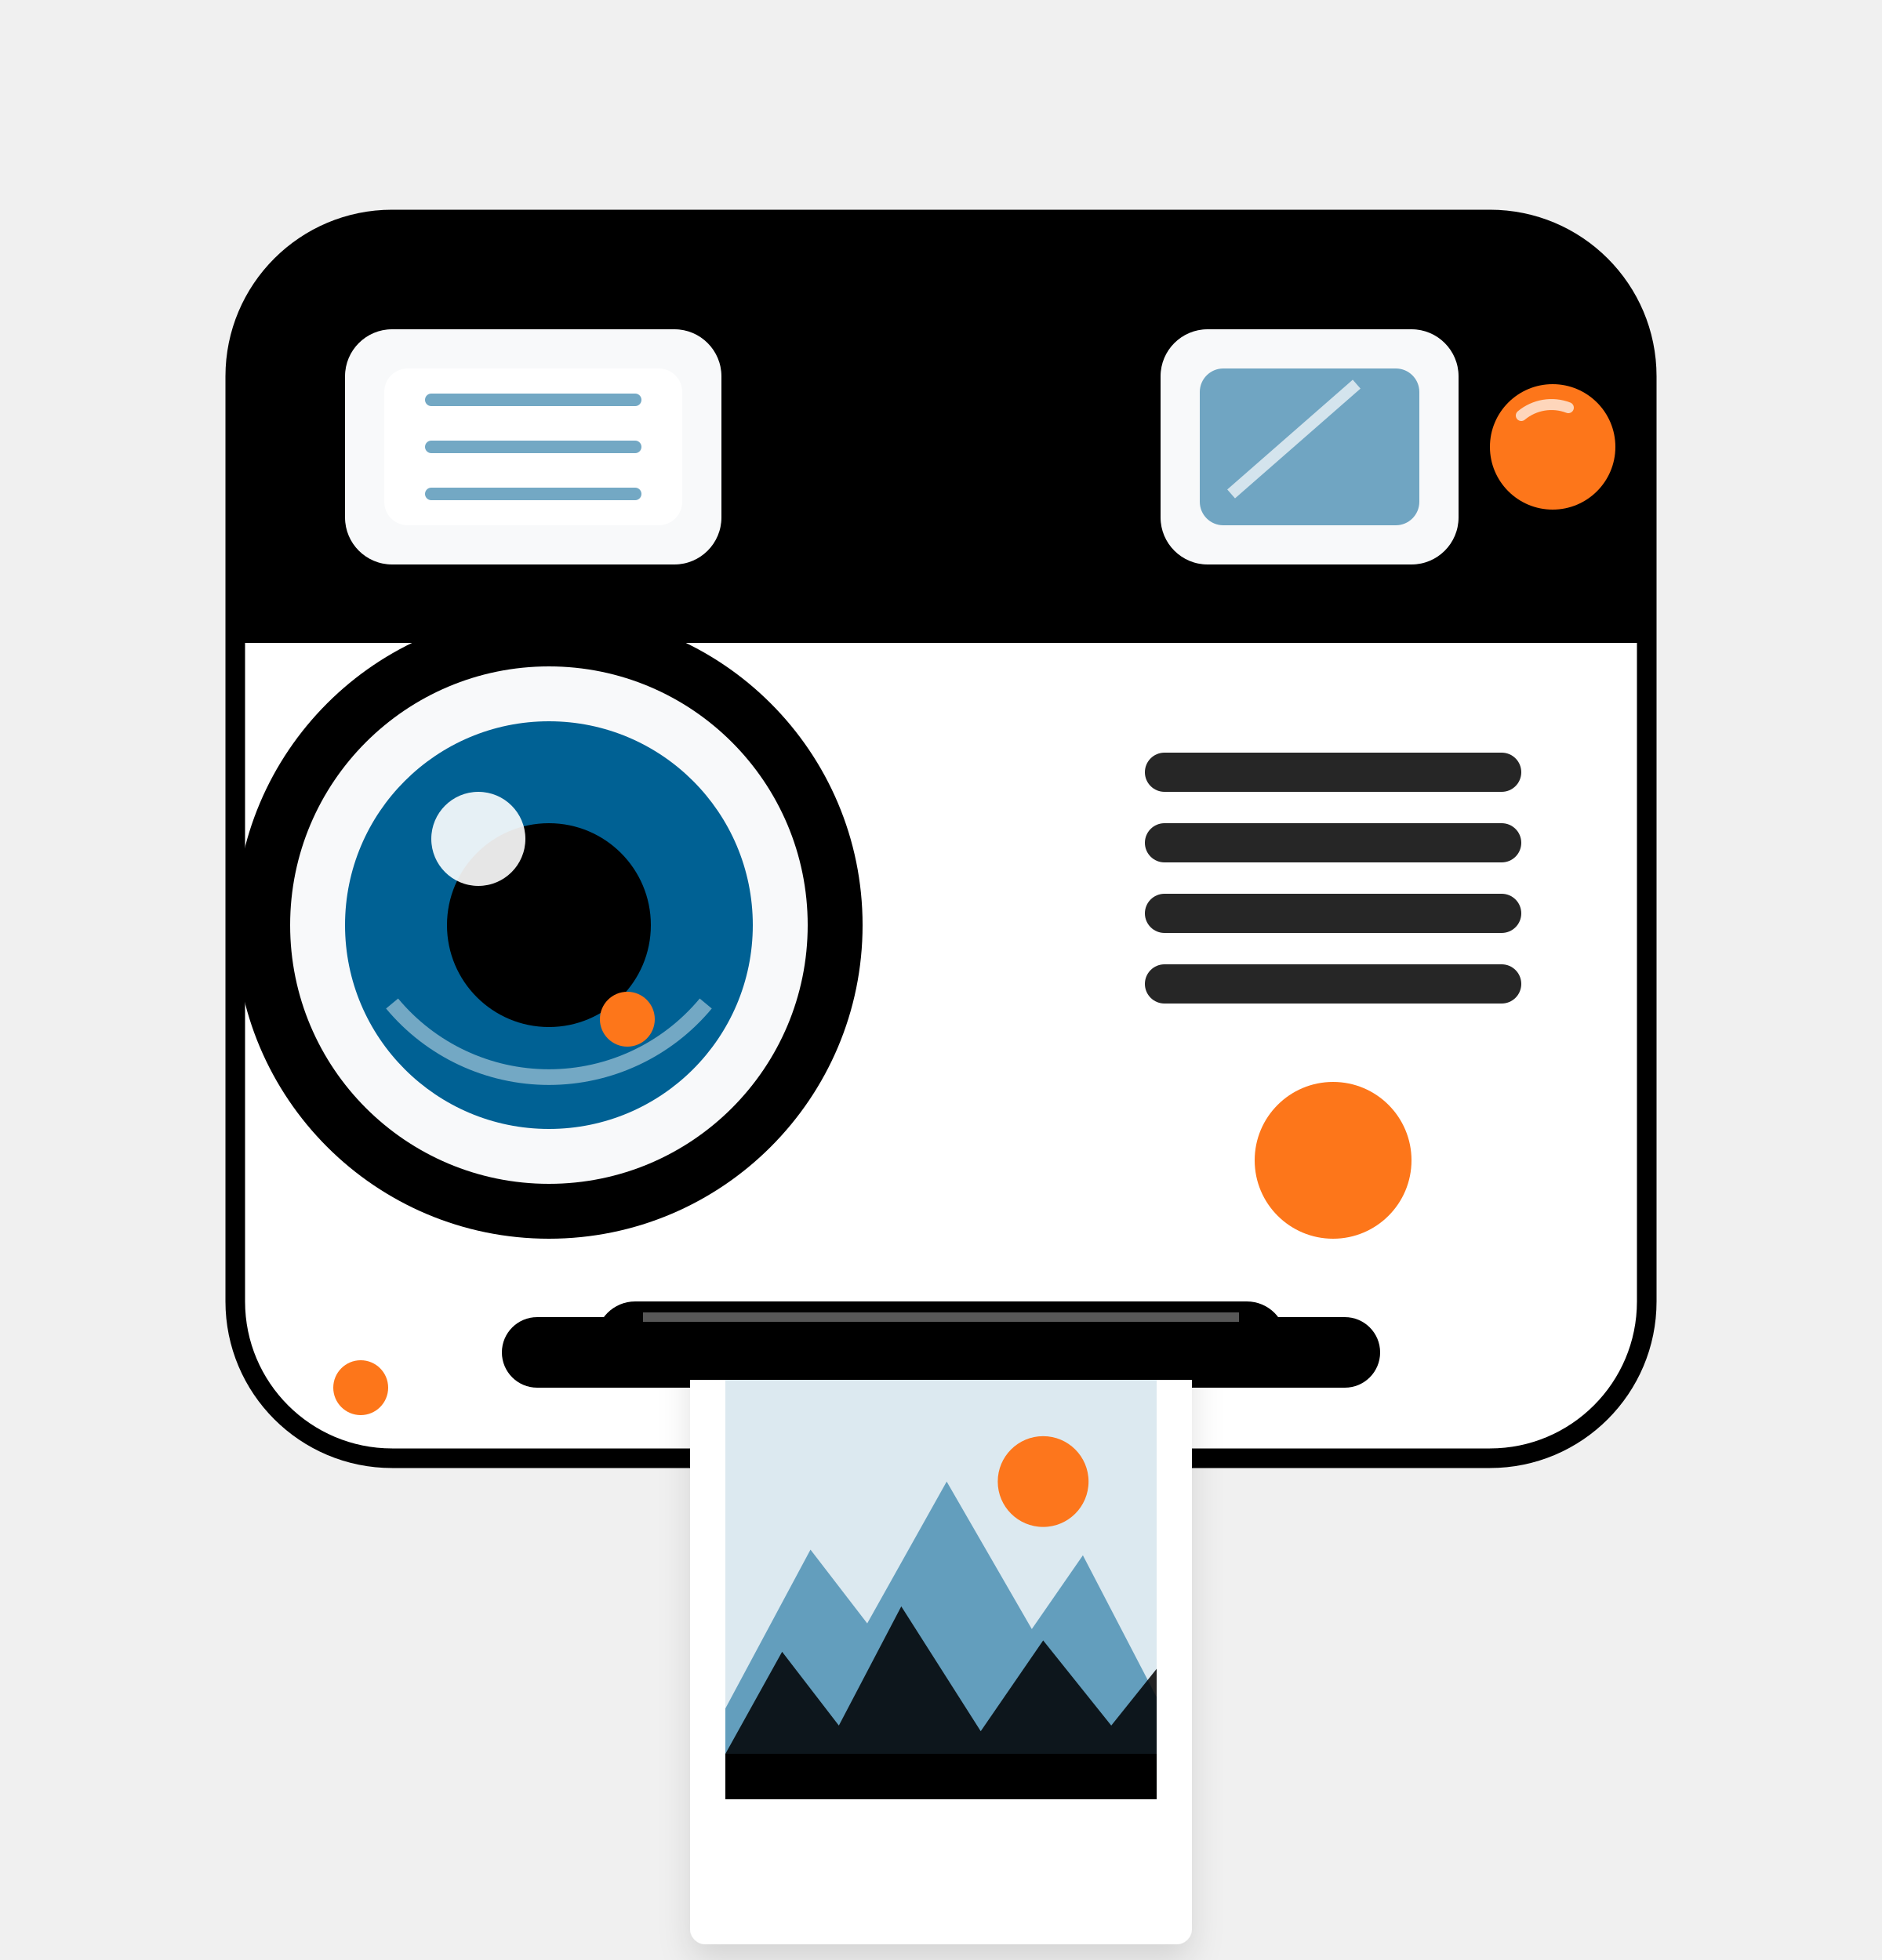
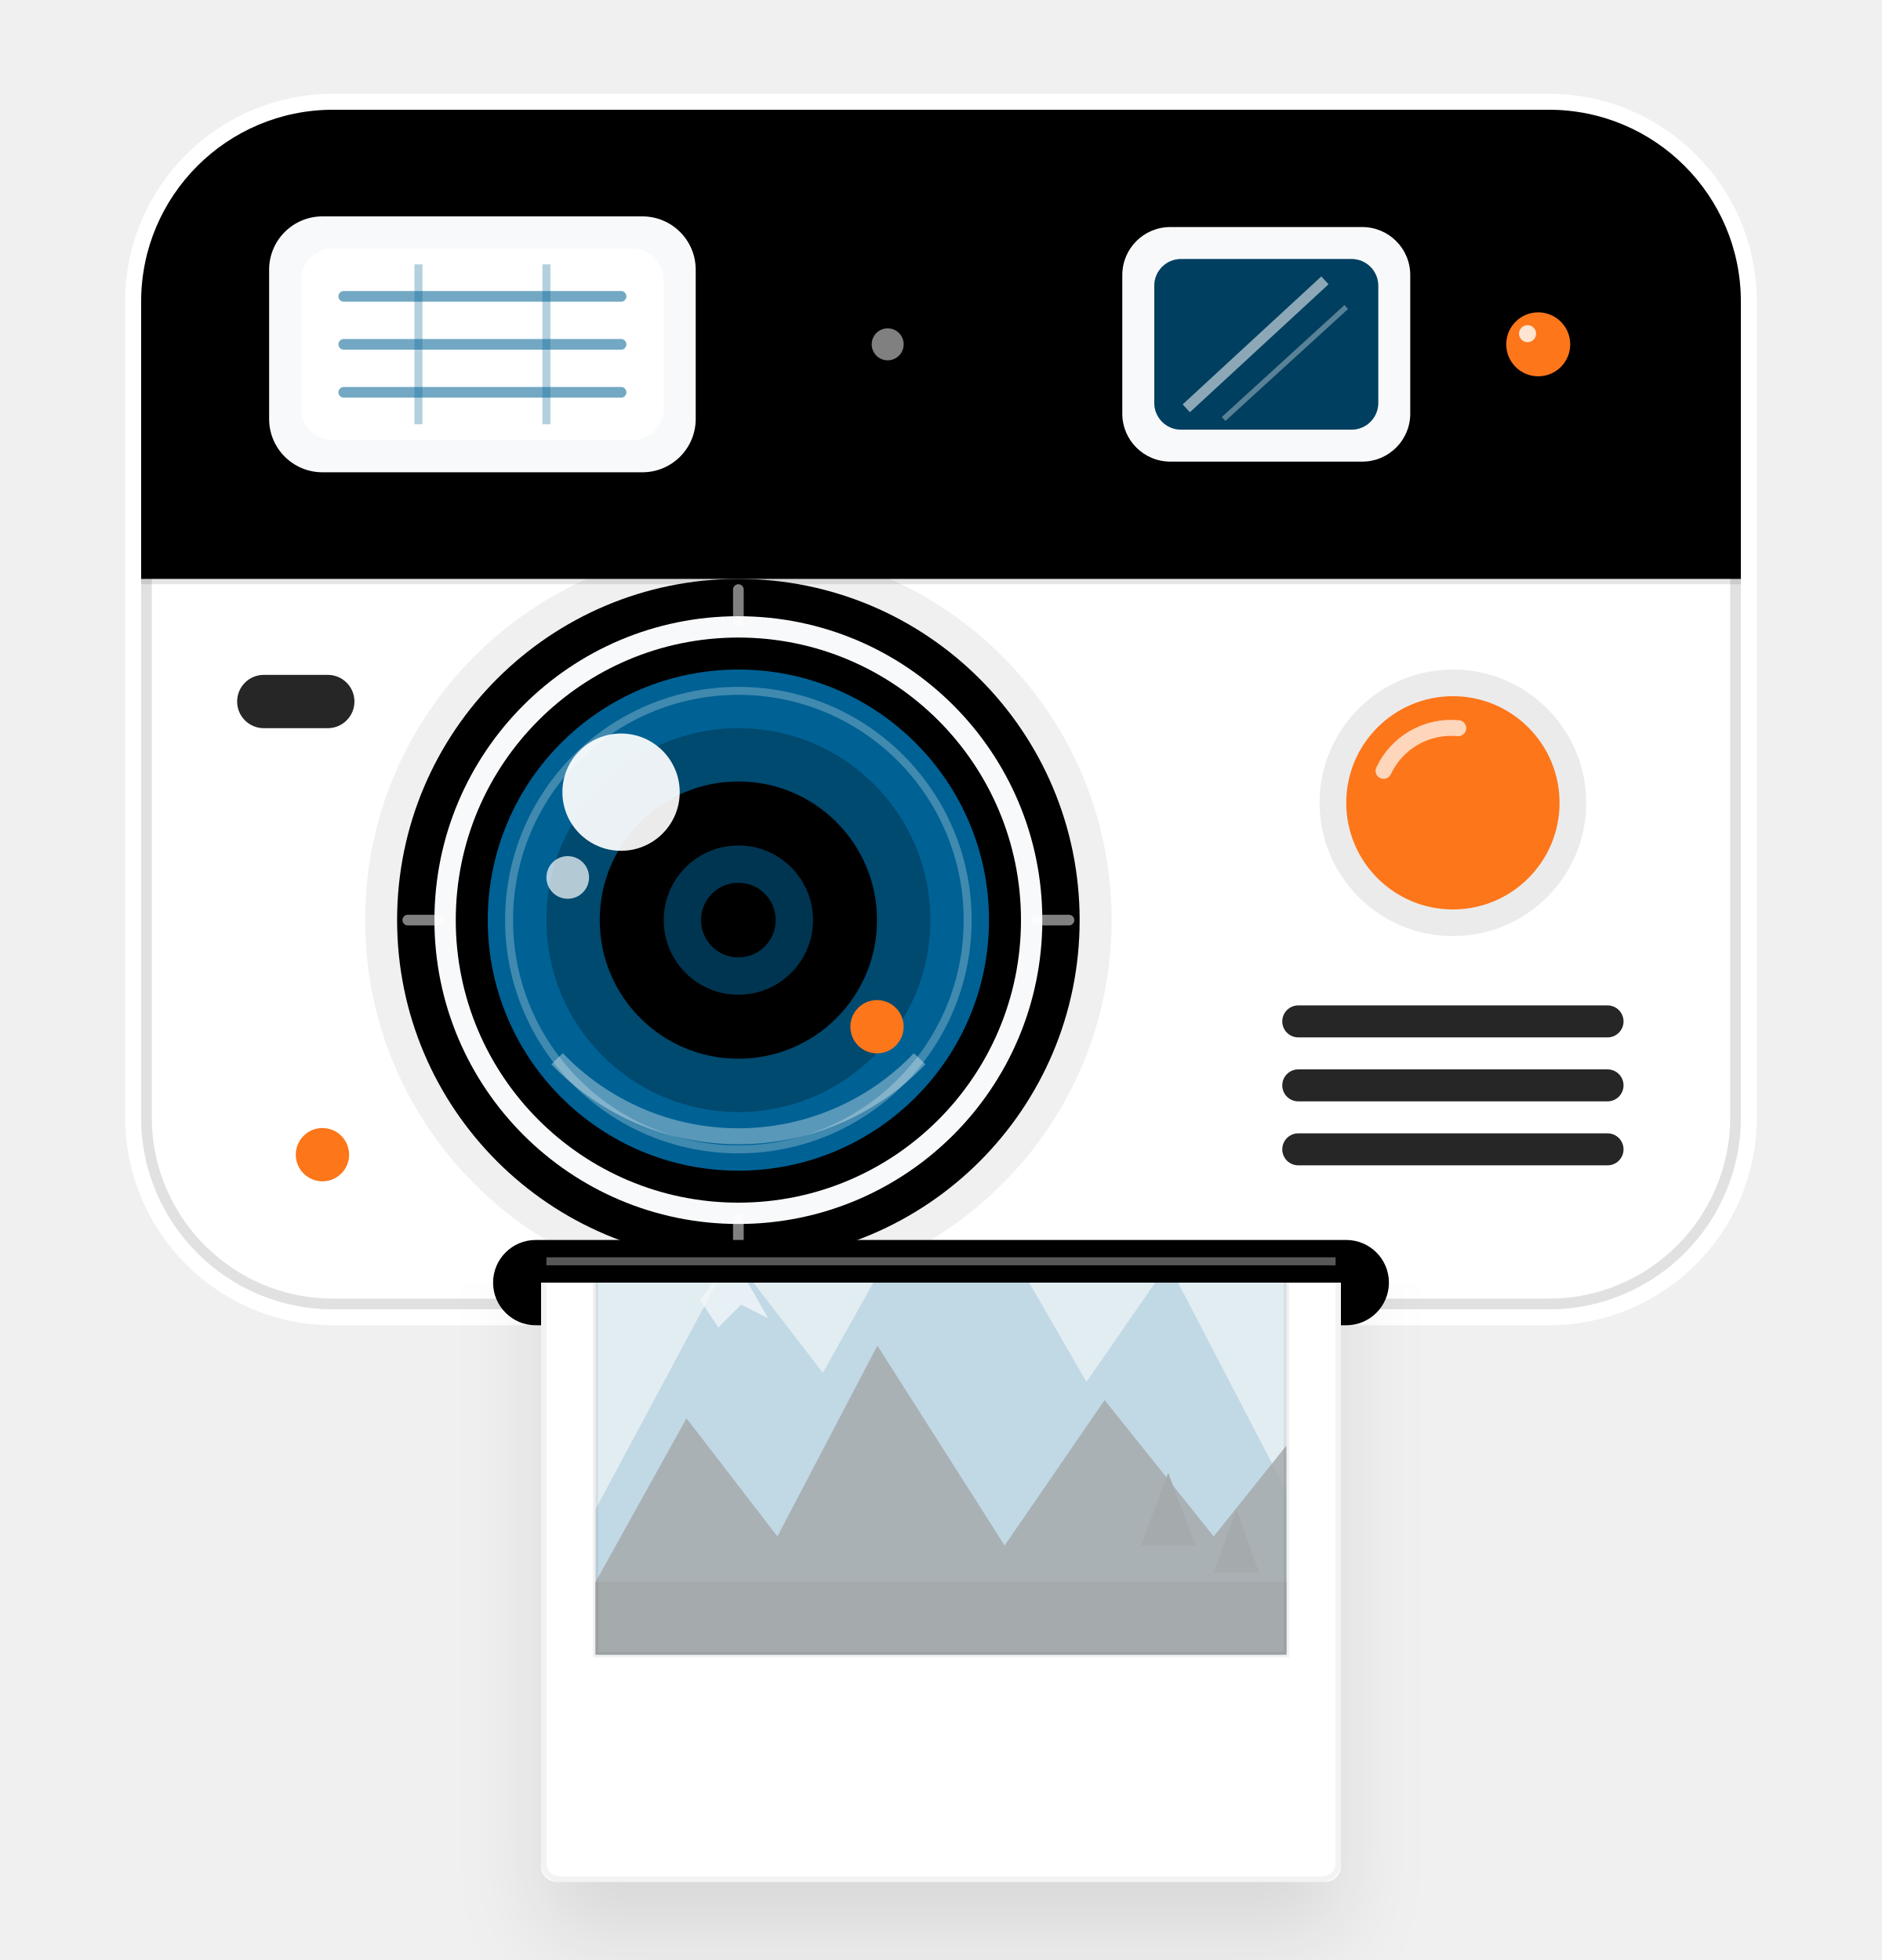
<svg xmlns="http://www.w3.org/2000/svg" viewBox="0 0 240 250">
  <defs>
-     <filter id="cam-sombra-foto" x="-15%" y="-12%" width="130%" height="126%">
-       <feDropShadow dx="0" dy="2" stdDeviation="2" flood-color="#000000" flood-opacity=".12" />
+     <filter id="cam-papel" x="-30%" y="-25%" width="160%" height="175%" color-interpolation-filters="sRGB">
+       <feDropShadow dx="0" dy="0.5" stdDeviation="0.5" flood-color="#000000" flood-opacity=".06" result="cam-s1" />
+       <feDropShadow in="cam-s1" dx="0" dy="3" stdDeviation="3" flood-color="#000000" flood-opacity=".08" result="cam-s2" />
+       <feDropShadow in="cam-s2" dx="0" dy="10" stdDeviation="8" flood-color="#000000" flood-opacity=".1" />
    </filter>
-   </defs>
-   <g id="cam-corpo">
-     <path d="M50 28H190A20 20 0 0 1 210 48V166A20 20 0 0 1 190 186H50A20 20 0 0 1 30 166V48A20 20 0 0 1 50 28Z" fill="#FFFFFF" />
-     <path d="M50 28H190A20 20 0 0 1 210 48V82H30V48A20 20 0 0 1 50 28Z" fill="#000000" />
-     <path d="M50 28H190A20 20 0 0 1 210 48V166A20 20 0 0 1 190 186H50A20 20 0 0 1 30 166V48A20 20 0 0 1 50 28Z" fill="none" stroke="#000000" stroke-width="2.5" />
-     <g id="cam-flash">
-       <rect x="44" y="42" width="48" height="30" rx="6" fill="#F8F9FA" />
-       <rect x="49" y="47" width="38" height="20" rx="3" fill="#FFFFFF" />
-       <path d="M55 51H81M55 57H81M55 63H81" fill="none" stroke="#006194" stroke-opacity=".55" stroke-width="1.6" stroke-linecap="round" />
-     </g>
-     <g id="cam-visor">
-       <rect x="148" y="42" width="38" height="30" rx="6" fill="#F8F9FA" />
-       <rect x="153" y="47" width="28" height="20" rx="3" fill="#006194" fill-opacity=".55" />
-       <path d="M157 63L173 49" fill="none" stroke="#FFFFFF" stroke-width="1.5" opacity=".7" />
-     </g>
-     <g id="cam-botao">
-       <circle cx="198" cy="57" r="8" fill="#FD761A" />
-       <path d="M194 53a6 6 0 0 1 6-1" fill="none" stroke="#FFFFFF" stroke-width="1.4" stroke-linecap="round" opacity=".7" />
-     </g>
-     <g id="cam-lente">
-       <circle cx="70" cy="118" r="40" fill="#000000" />
-       <circle cx="70" cy="118" r="33" fill="#F8F9FA" />
-       <circle cx="70" cy="118" r="26" fill="#006194" />
-       <circle cx="70" cy="118" r="13" fill="#000000" />
-       <circle cx="61" cy="107" r="6" fill="#FFFFFF" opacity=".9" />
-       <path d="M50 128A26 26 0 0 0 90 128" fill="none" stroke="#FFFFFF" stroke-width="2" opacity=".45" />
-       <circle cx="80" cy="130" r="3.5" fill="#FD761A" />
-     </g>
-     <g fill="#000000" opacity=".85">
-       <rect x="146" y="96" width="48" height="5" rx="2.5" />
-       <rect x="146" y="105" width="48" height="5" rx="2.5" />
-       <rect x="146" y="114" width="48" height="5" rx="2.5" />
-       <rect x="146" y="123" width="48" height="5" rx="2.5" />
-     </g>
-     <circle cx="170" cy="148" r="10" fill="#FD761A" />
-     <circle cx="46" cy="177" r="3.5" fill="#FD761A" />
-     <rect x="64" y="168" width="112" height="9" rx="4.5" fill="#000000" />
-   </g>
-   <g id="cam-foto" filter="url(#cam-sombra-foto)">
-     <rect x="88" y="170" width="64" height="78" rx="2" fill="#FFFFFF" />
-     <g transform="translate(92.5 174.5) scale(.7237)">
+     <clipPath id="cam-clip-fenda">
+       <rect x="-40" y="220" width="380" height="600" />
+     </clipPath>
+     <g id="cam-cena-montanha">
      <rect width="76" height="76" fill="#006194" fill-opacity=".14" />
-       <circle cx="56" cy="20" r="8" fill="#FD761A" />
+       <circle cx="58" cy="17" r="7" fill="#FD761A" />
+       <path d="M6 19a3.5 3.5 0 0 1 3.5-3.5a4.5 4.5 0 0 1 8.5-1a3 3 0 0 1 4 3a2.5 2.5 0 0 1-2.5 3H9a3 3 0 0 1-3-1.5z" fill="#FFFFFF" opacity=".85" />
      <path d="M0 60L15 32L25 45L39 20L54 46L63 33L76 58V76H0Z" fill="#006194" fill-opacity=".55" />
+       <path d="M39 20L44 28L40.5 26.5L37 30L35 26Z" fill="#FFFFFF" opacity=".9" />
+       <path d="M15 32L19 39L16 37.5L13.5 40L11.5 37Z" fill="#FFFFFF" opacity=".8" />
      <path d="M0 76V68L10 50L20 63L31 42L45 64L56 48L68 63L76 53V76Z" fill="#000000" fill-opacity=".85" />
      <rect y="68" width="76" height="8" fill="#000000" />
+       <path d="M60 64L63 56L66 64Z" fill="#000000" />
+       <path d="M68 67L70.5 60L73 67Z" fill="#000000" />
+     </g>
+   </defs>
+   <g transform="translate(18 14) scale(.68)">
+     <g id="cam-corpo">
+       <rect x="-1.5" y="-1.5" width="303" height="228" rx="37.5" fill="none" stroke="#FFFFFF" stroke-width="3" />
+       <rect width="300" height="225" rx="36" fill="#FFFFFF" />
+       <path d="M36 0H264A36 36 0 0 1 300 36V88H0V36A36 36 0 0 1 36 0Z" fill="#000000" />
+       <rect x="1" y="1" width="298" height="223" rx="35" fill="none" stroke="#000000" stroke-opacity=".12" stroke-width="2" />
+       <path d="M0 88H300" stroke="#000000" stroke-opacity=".1" stroke-width="2" />
+       <g id="cam-flash">
+         <rect x="24" y="20" width="80" height="48" rx="10" fill="#F8F9FA" />
+         <rect x="30" y="26" width="68" height="36" rx="6" fill="#FFFFFF" />
+         <path d="M38 35H90M38 44H90M38 53H90" fill="none" stroke="#006194" stroke-opacity=".55" stroke-width="2" stroke-linecap="round" />
+         <path d="M52 29V59M76 29V59" fill="none" stroke="#006194" stroke-opacity=".3" stroke-width="1.5" />
+         <path d="M34 30l10-2" fill="none" stroke="#FFFFFF" stroke-width="2" stroke-linecap="round" opacity=".9" />
+       </g>
+       <g id="cam-visor">
+         <rect x="184" y="22" width="54" height="44" rx="9" fill="#F8F9FA" />
+         <rect x="190" y="28" width="42" height="32" rx="5" fill="#006194" />
+         <rect x="190" y="28" width="42" height="32" rx="5" fill="#000000" fill-opacity=".35" />
+         <path d="M196 56L222 32" fill="none" stroke="#FFFFFF" stroke-width="2" opacity=".55" />
+         <path d="M203 58L226 37" fill="none" stroke="#FFFFFF" stroke-width="1" opacity=".35" />
+       </g>
+       <circle cx="262" cy="44" r="6" fill="#FD761A" />
+       <circle cx="260" cy="42" r="1.6" fill="#FFFFFF" opacity=".8" />
+       <circle cx="140" cy="44" r="3" fill="#FFFFFF" opacity=".5" />
+       <g id="cam-lente">
+         <circle cx="112" cy="152" r="70" fill="#000000" fill-opacity=".06" />
+         <circle cx="112" cy="152" r="64" fill="#000000" />
+         <circle cx="112" cy="152" r="57" fill="#F8F9FA" />
+         <circle cx="112" cy="152" r="53" fill="#000000" />
+         <circle cx="112" cy="152" r="47" fill="#006194" />
+         <circle cx="112" cy="152" r="43" fill="none" stroke="#FFFFFF" stroke-opacity=".25" stroke-width="1.5" />
+         <circle cx="112" cy="152" r="36" fill="#006194" />
+         <circle cx="112" cy="152" r="36" fill="#000000" fill-opacity=".25" />
+         <circle cx="112" cy="152" r="26" fill="#000000" />
+         <circle cx="112" cy="152" r="14" fill="#006194" fill-opacity=".55" />
+         <circle cx="112" cy="152" r="7" fill="#000000" />
+         <path d="M78 178A47 47 0 0 0 146 178" fill="none" stroke="#FFFFFF" stroke-width="3" opacity=".35" />
+         <circle cx="90" cy="128" r="11" fill="#FFFFFF" opacity=".92" />
+         <circle cx="80" cy="144" r="4" fill="#FFFFFF" opacity=".7" />
+         <circle cx="138" cy="172" r="5" fill="#FD761A" />
+         <path d="M112 90v6M112 208v6M50 152h6M168 152h6" stroke="#FFFFFF" stroke-width="2" opacity=".5" stroke-linecap="round" />
+       </g>
+       <g id="cam-botao">
+         <circle cx="246" cy="130" r="25" fill="#000000" fill-opacity=".08" />
+         <circle cx="246" cy="130" r="20" fill="#FD761A" />
+         <path d="M233 124a14 14 0 0 1 14-8" fill="none" stroke="#FFFFFF" stroke-width="3" stroke-linecap="round" opacity=".7" />
+       </g>
+       <g fill="#000000" opacity=".85">
+         <rect x="214" y="168" width="64" height="6" rx="3" />
+         <rect x="214" y="180" width="64" height="6" rx="3" />
+         <rect x="214" y="192" width="64" height="6" rx="3" />
+       </g>
+       <circle cx="34" cy="196" r="5" fill="#FD761A" />
+       <rect x="18" y="106" width="22" height="10" rx="5" fill="#000000" fill-opacity=".85" />
+     </g>
+     <g id="cam-fenda">
+       <rect x="66" y="212" width="168" height="16" rx="8" fill="#000000" />
+       <path d="M76 216H224" fill="none" stroke="#F8F9FA" stroke-width="1.5" opacity=".35" />
+     </g>
+     <g clip-path="url(#cam-clip-fenda)">
+       <g id="cam-foto" transform="translate(75 150)" filter="url(#cam-papel)">
+         <rect width="150" height="182.38" rx="3" fill="#FFFFFF" />
+         <rect x=".5" y=".5" width="149" height="181.38" rx="3" fill="none" stroke="#000000" stroke-opacity=".05" />
+         <rect x="10.23" y="10.23" width="129.54" height="129.54" fill="#006194" fill-opacity=".08" />
+         <g transform="translate(10.23 10.23) scale(1.7045)" opacity=".3">
+           <use href="#cam-cena-montanha" />
+         </g>
+         <rect x="10.23" y="10.23" width="129.54" height="129.54" fill="none" stroke="#000000" stroke-opacity=".06" />
+       </g>
    </g>
  </g>
-   <g id="cam-fenda">
-     <rect x="76" y="166" width="88" height="10" rx="5" fill="#000000" />
-     <path d="M82 168H158" fill="none" stroke="#F8F9FA" stroke-width="1.2" opacity=".35" />
-   </g>
</svg>
